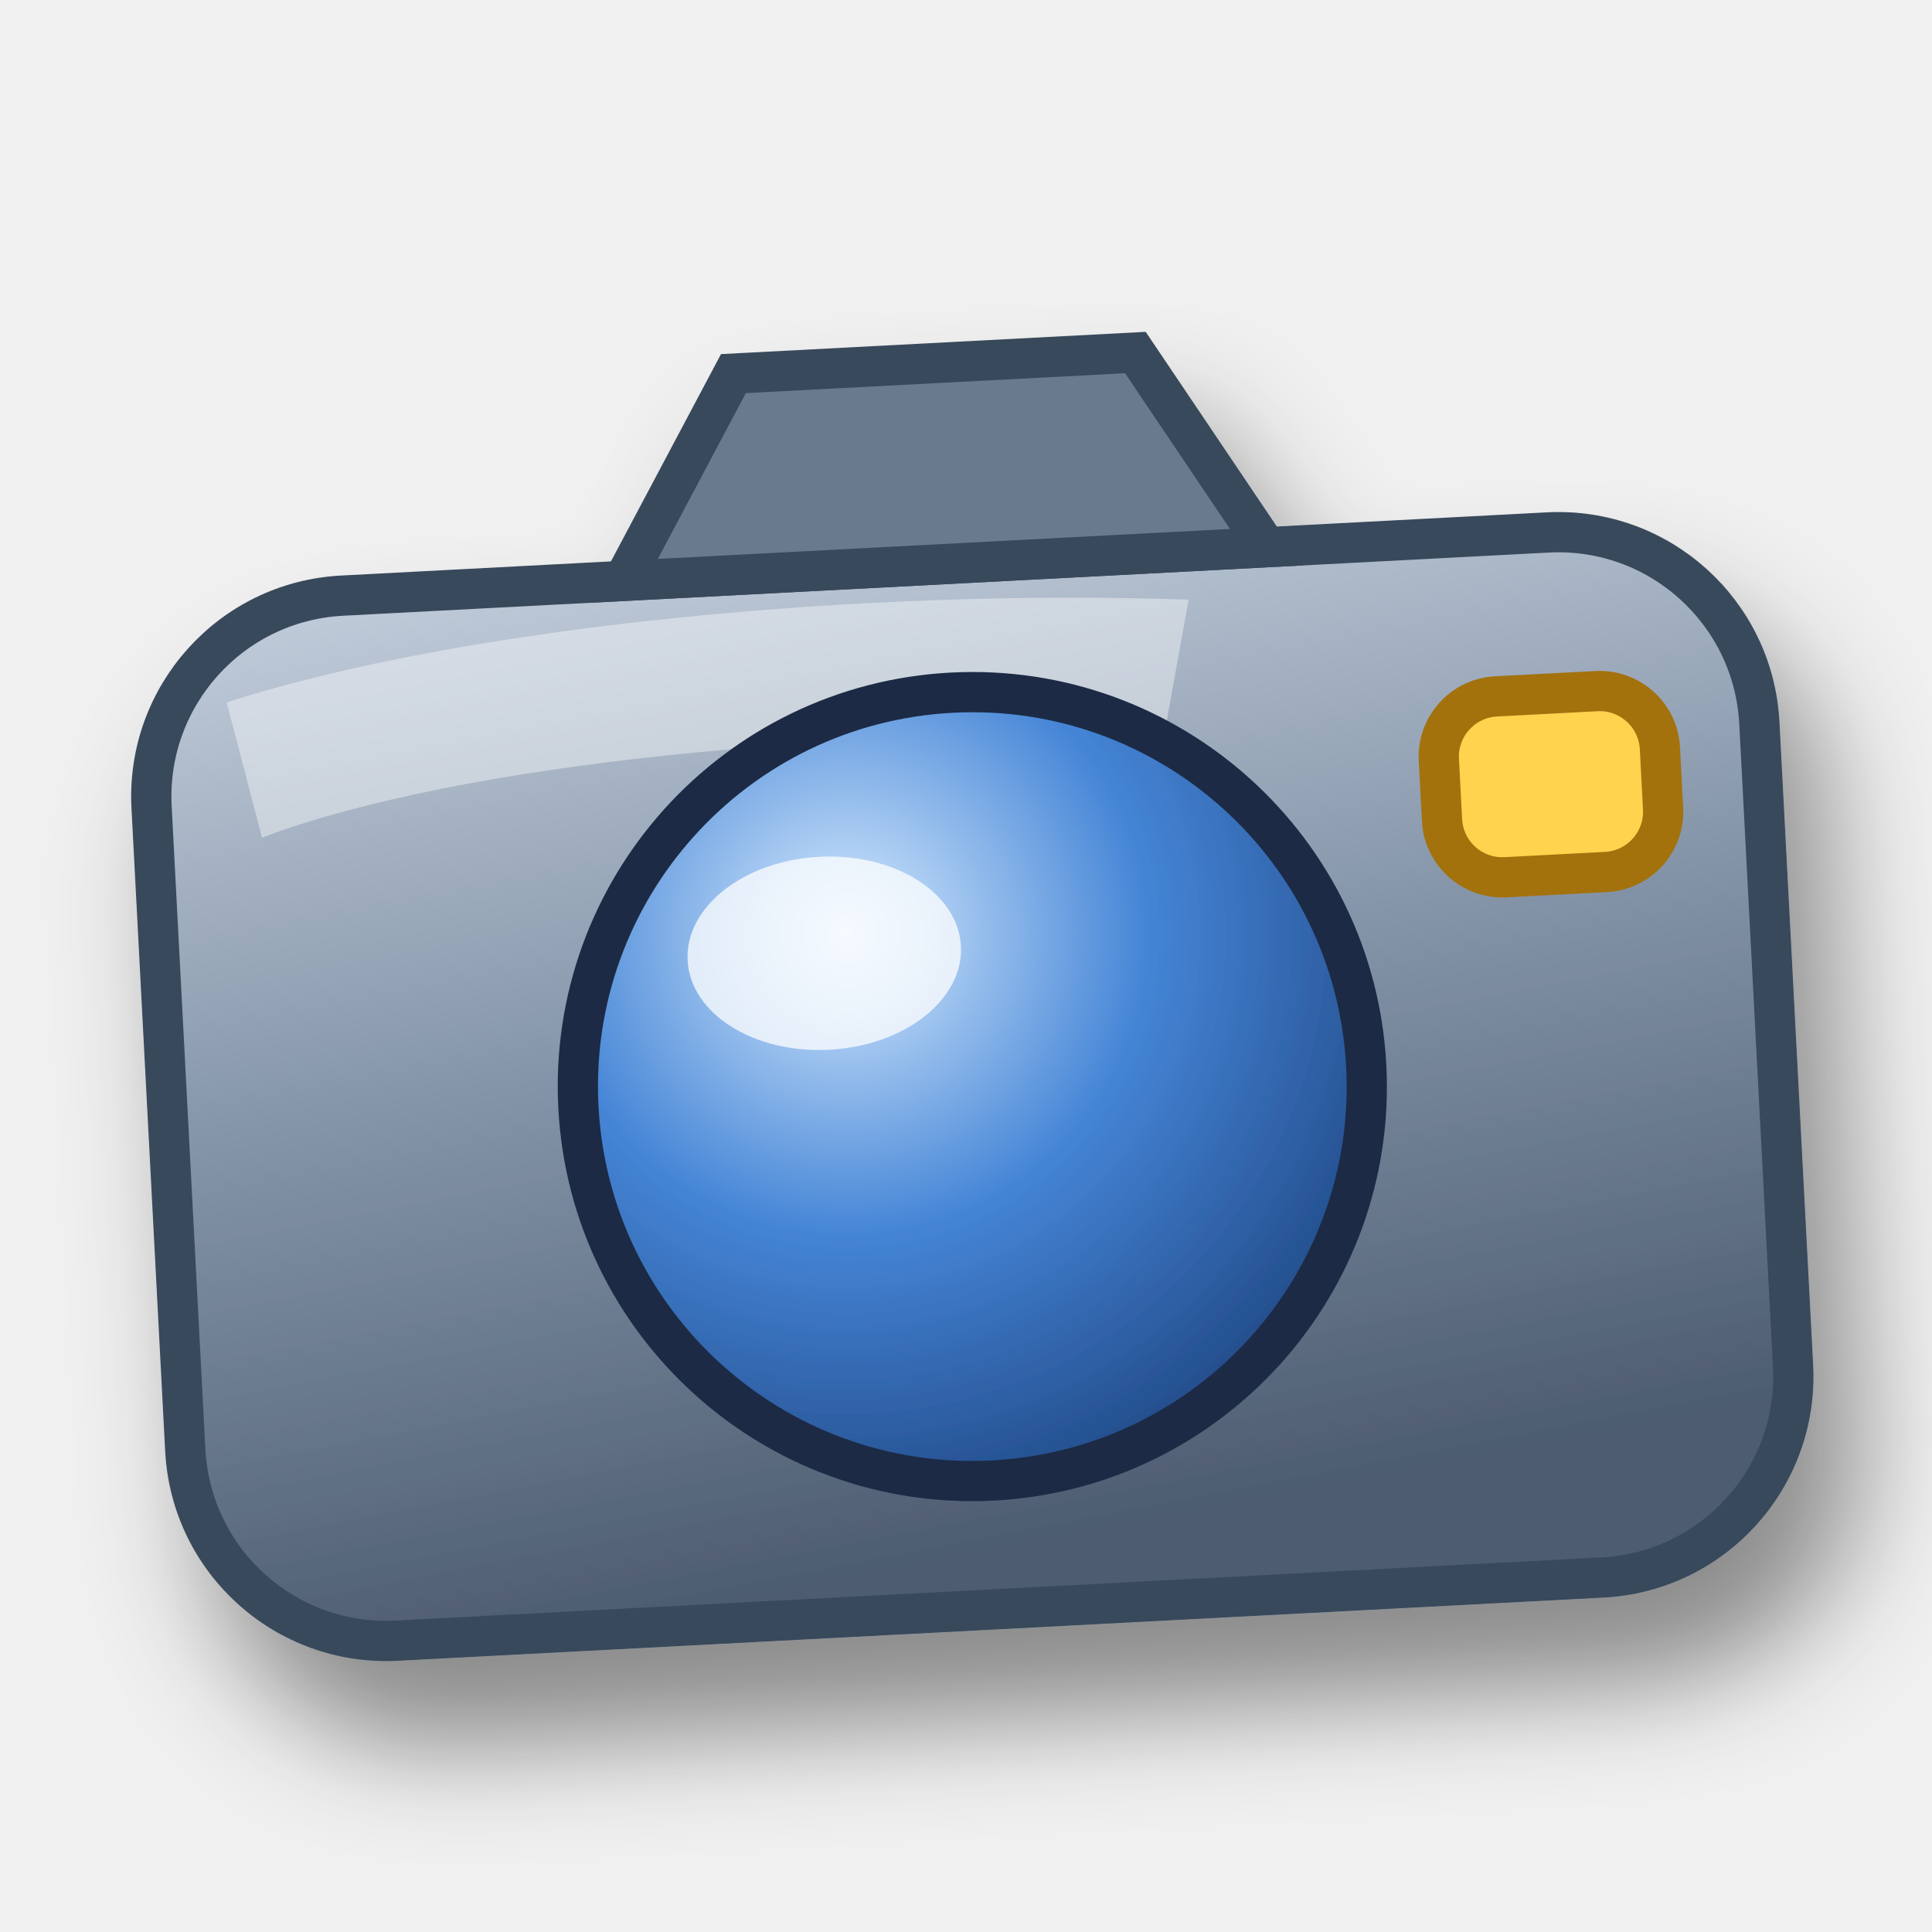
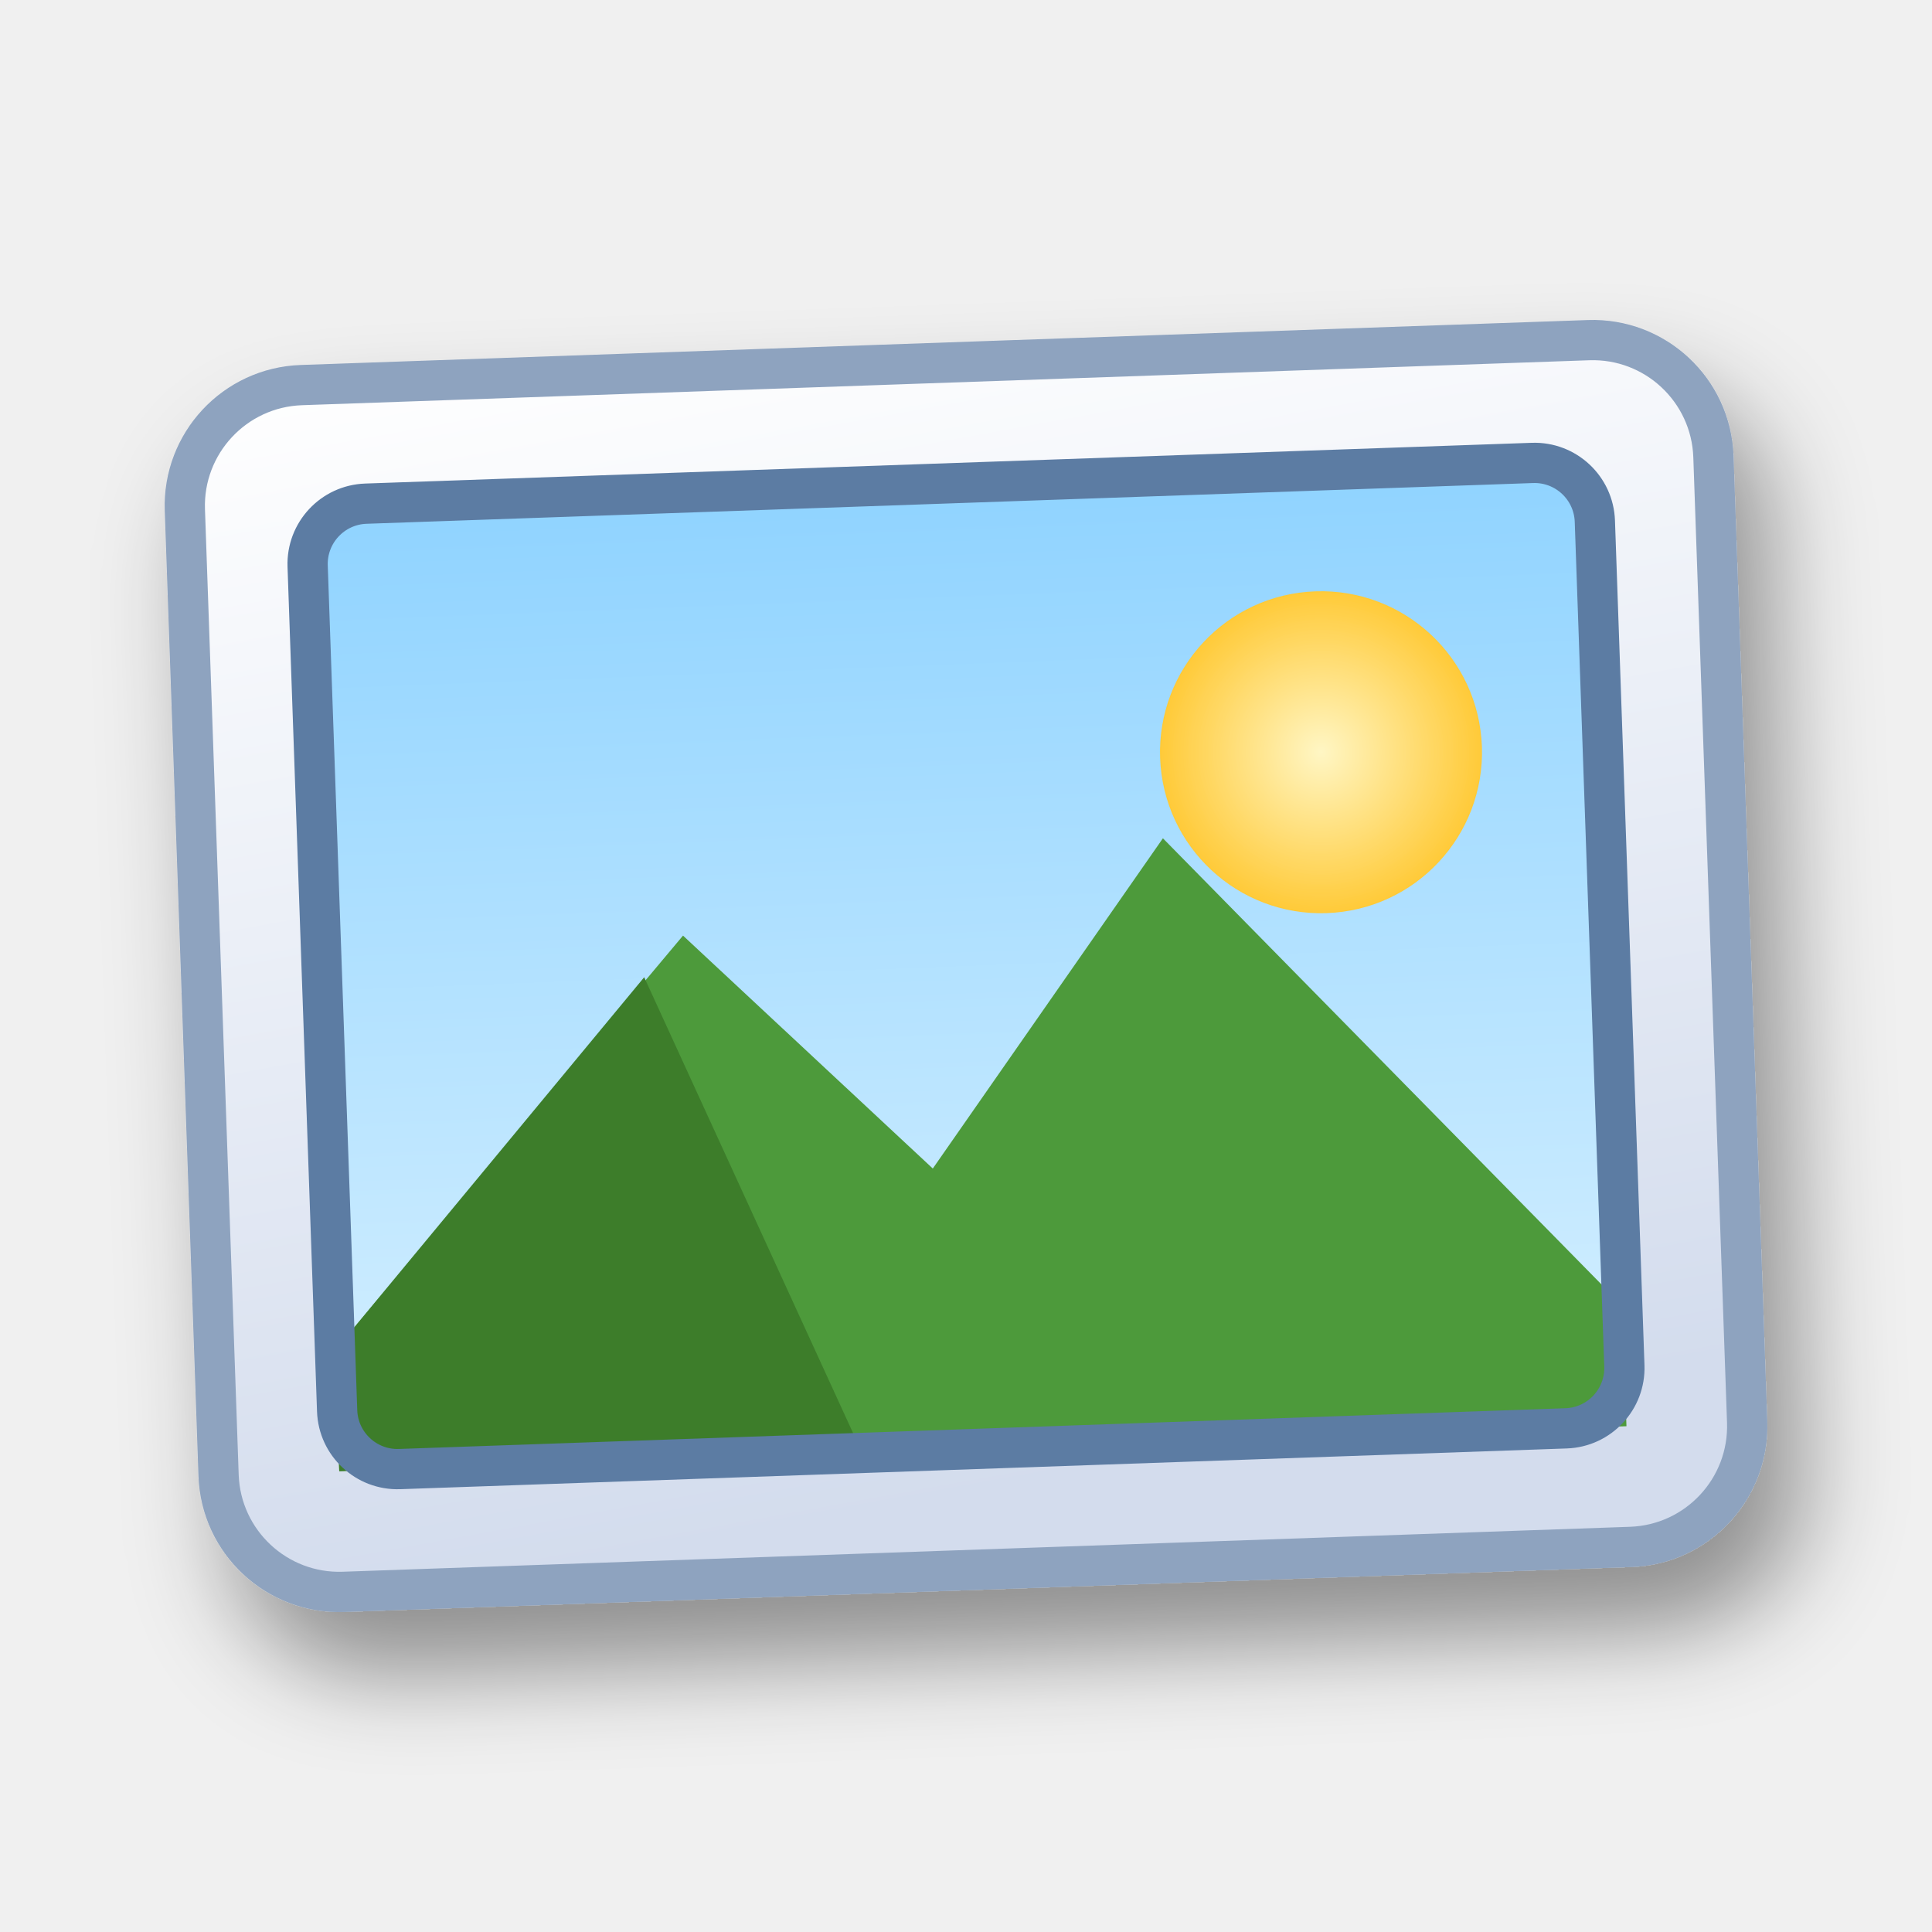
<svg xmlns="http://www.w3.org/2000/svg" viewBox="0 0 48 48">
  <defs>
-     <linearGradient id="body" x1="0" y1="0" x2="0.2" y2="1">
-       <stop offset="0" stop-color="#c3cedc" />
-       <stop offset="0.5" stop-color="#8494a8" />
-       <stop offset="1" stop-color="#4d5c70" />
+     <linearGradient id="sky" x1="0" y1="0" x2="0" y2="1">
+       <stop offset="0" stop-color="#8fd3ff" />
+       <stop offset="1" stop-color="#d6f0ff" />
    </linearGradient>
-     <radialGradient id="lens" cx="0.35" cy="0.3" r="0.95">
-       <stop offset="0" stop-color="#d8ecff" />
-       <stop offset="0.4" stop-color="#4585d6" />
-       <stop offset="1" stop-color="#0f2c60" />
+     <linearGradient id="frame" x1="0" y1="0" x2="0.2" y2="1">
+       <stop offset="0" stop-color="#ffffff" />
+       <stop offset="1" stop-color="#d3dced" />
+     </linearGradient>
+     <radialGradient id="sun" cx="0.5" cy="0.5" r="0.5">
+       <stop offset="0" stop-color="#fff6c4" />
+       <stop offset="1" stop-color="#ffca38" />
    </radialGradient>
-     <filter id="ds" x="-20%" y="-20%" width="140%" height="140%">
-       <feDropShadow dx="1" dy="2.2" stdDeviation="1.4" flood-opacity="0.42" />
+     <filter id="dsPh" x="-20%" y="-20%" width="140%" height="140%">
+       <feDropShadow dx="0.8" dy="1.6" stdDeviation="1.2" flood-opacity="0.4" />
    </filter>
  </defs>
-   <g filter="url(#ds)" transform="rotate(-3 24 24)">
-     <rect x="4" y="14" width="40" height="26" rx="5" fill="url(#body)" stroke="#39485c" />
-     <path d="M16 14l3-5h10l3 5Z" fill="#6a7a8e" stroke="#39485c" />
-     <path d="M6 16.5c6-1.6 16-2 24-1.3l-.8 3.4c-8-.7-17.5-.3-22.5 1.3Z" fill="#ffffff" opacity="0.4" />
-     <circle cx="24" cy="27" r="9.8" fill="url(#lens)" stroke="#1d2c44" />
-     <ellipse cx="20.5" cy="23.5" rx="3.4" ry="2.4" fill="#ffffff" opacity="0.75" />
-     <rect x="36" y="18" width="5.5" height="4.5" rx="1.5" fill="#ffd34e" stroke="#a3720f" />
+   <g filter="url(#dsPh)" transform="rotate(-2 24 24)">
+     <rect x="5" y="9" width="38" height="30" rx="3" fill="url(#frame)" stroke="#8ea3bf" />
+     <rect x="8" y="12" width="32" height="24" rx="1.5" fill="url(#sky)" />
+     <circle cx="33" cy="19" r="4" fill="url(#sun)" />
+     <path d="M8 36V33l9-10 6 6 6-8 11 12v3Z" fill="#4e9a3a" />
+     <path d="M8 36v-3l8-9 5 12Z" fill="#3c7d2c" />
+     <rect x="8" y="12" width="32" height="24" rx="1.5" fill="none" stroke="#5b7ba3" />
  </g>
</svg>
